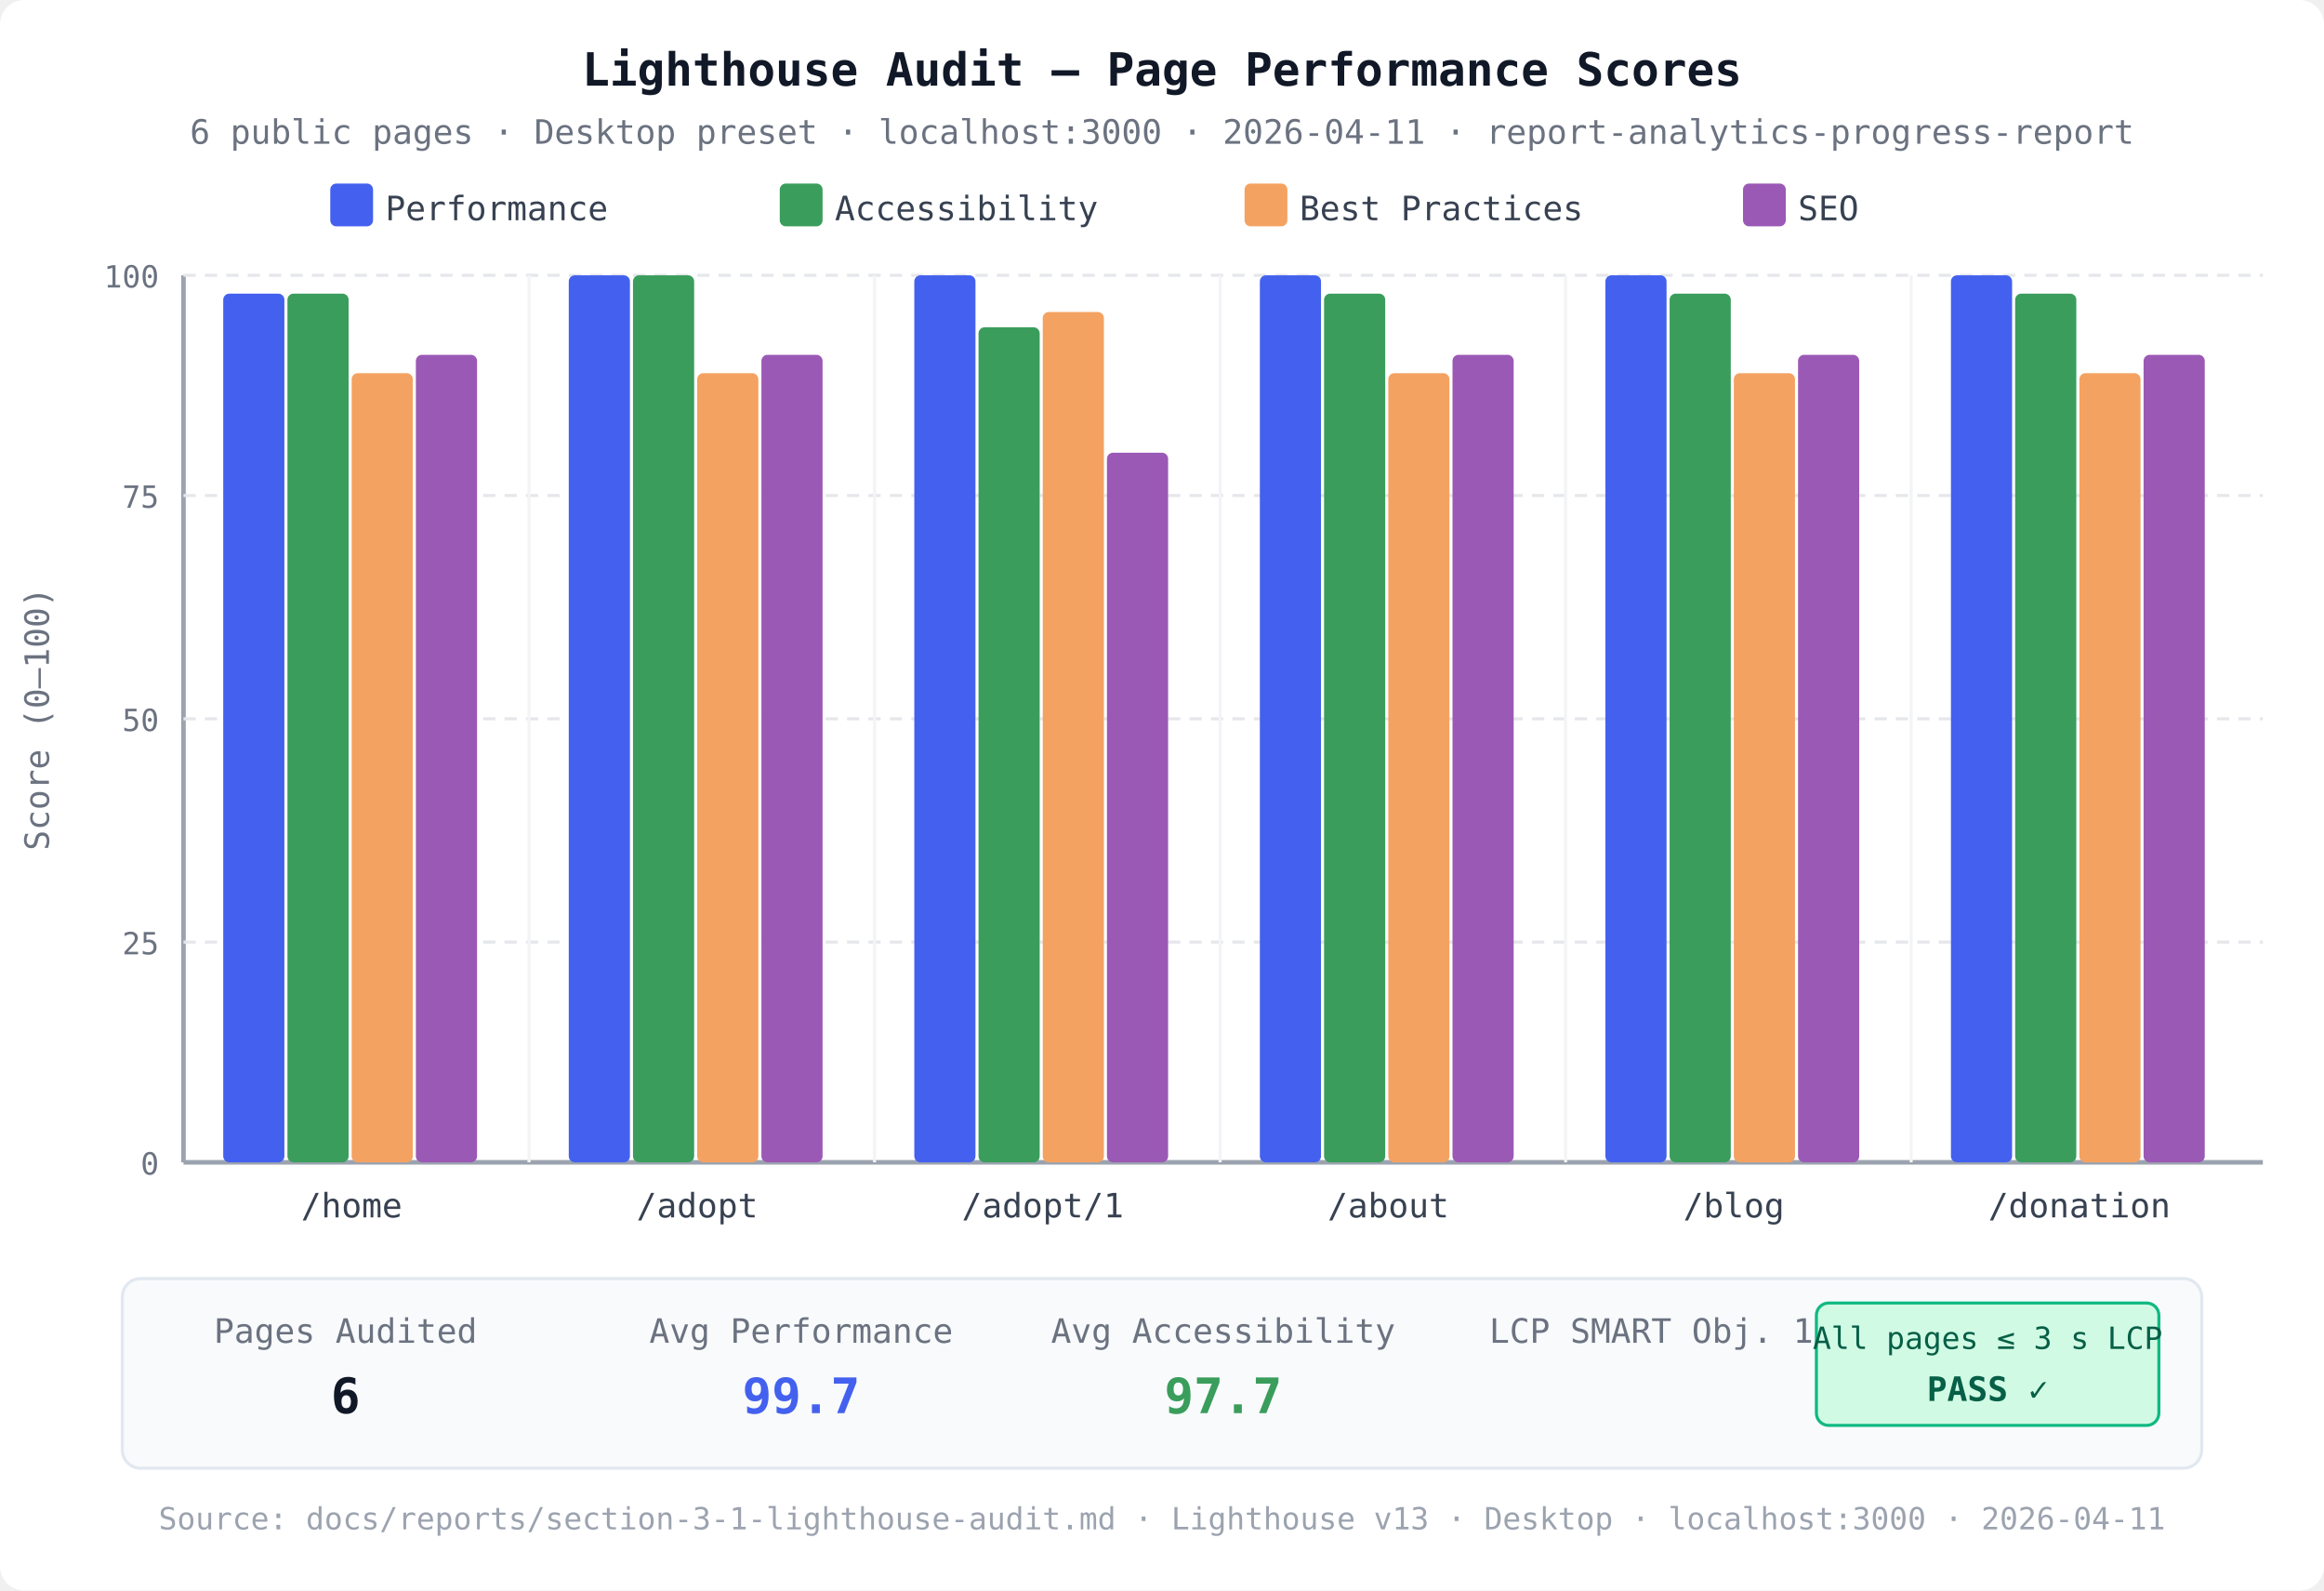
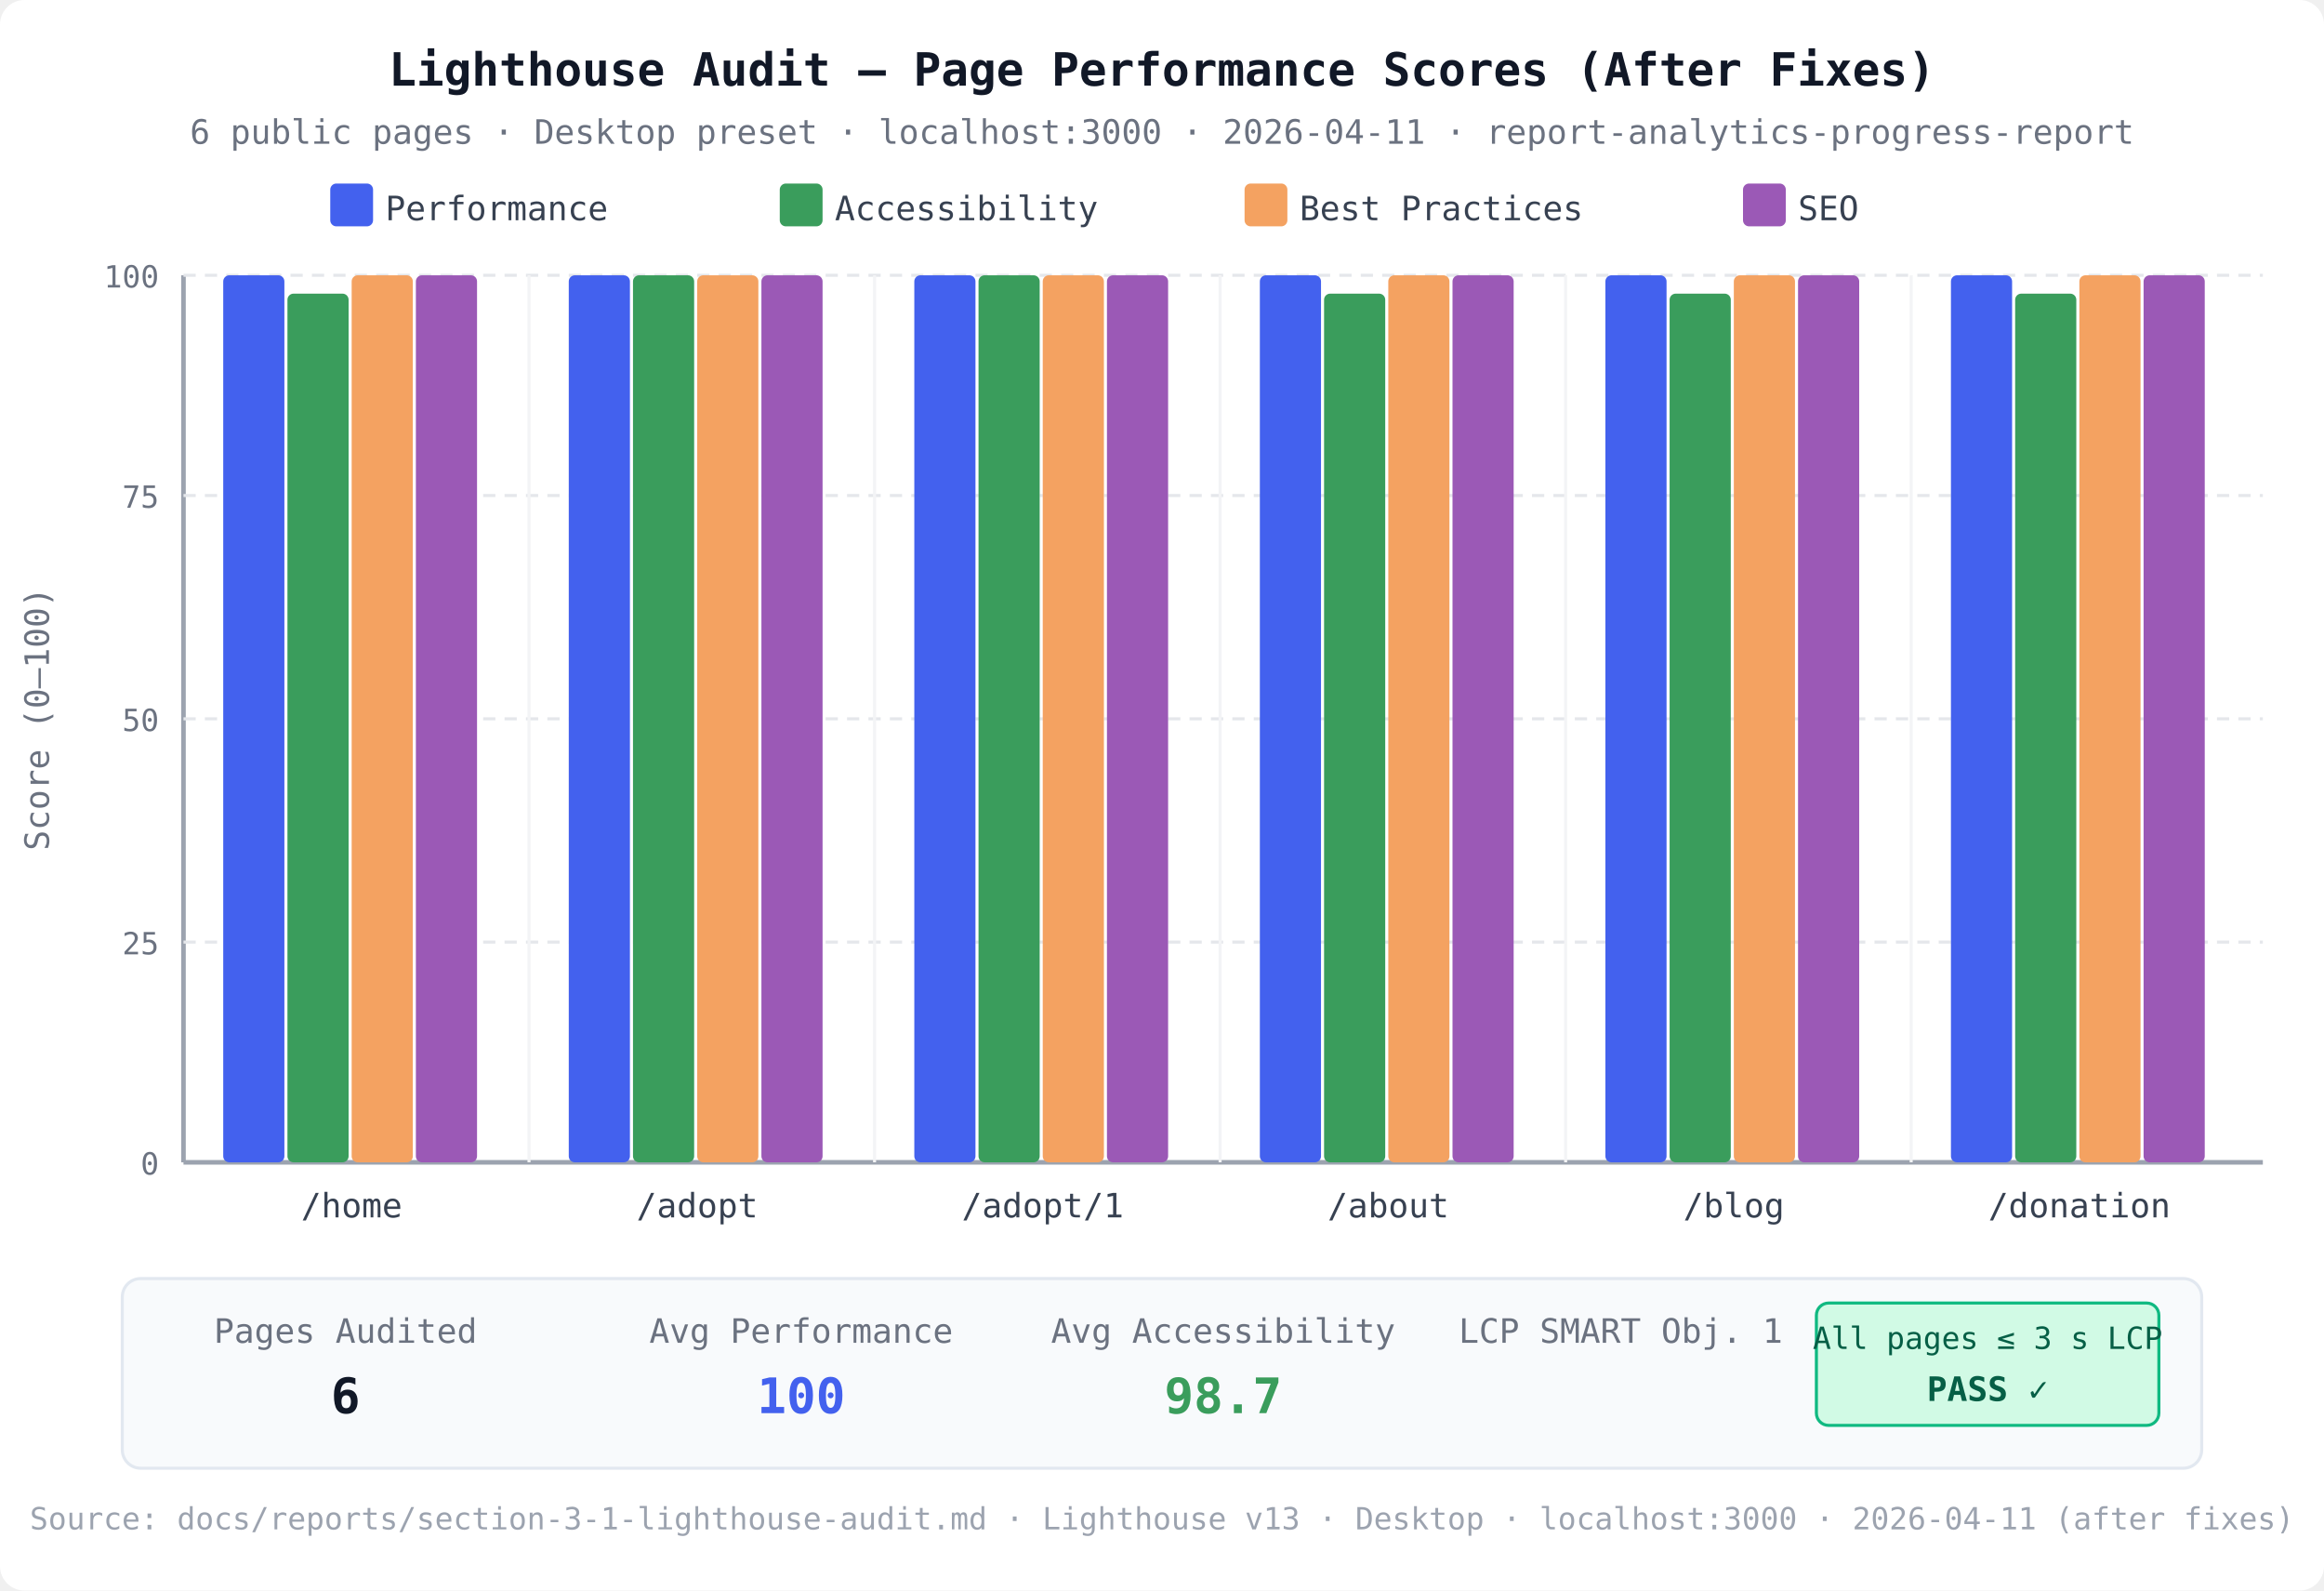
<svg xmlns="http://www.w3.org/2000/svg" width="760" height="520" viewBox="0 0 760 520" font-family="ui-monospace,SFMono-Regular,Menlo,monospace" font-size="13">
  <rect width="760" height="520" fill="#ffffff" rx="8" />
-   <text x="380" y="28" text-anchor="middle" font-size="15" font-weight="bold" fill="#111827">Lighthouse Audit — Page Performance Scores</text>
+   <text x="380" y="28" text-anchor="middle" font-size="15" font-weight="bold" fill="#111827">Lighthouse Audit — Page Performance Scores (After Fixes)</text>
  <text x="380" y="47" text-anchor="middle" font-size="11" fill="#6b7280">6 public pages · Desktop preset · localhost:3000 · 2026-04-11 · report-analytics-progress-report</text>
  <rect x="108" y="60" width="14" height="14" fill="#4361ee" rx="2" />
  <text x="126" y="72" font-size="11" fill="#374151">Performance</text>
  <rect x="255" y="60" width="14" height="14" fill="#3a9d5c" rx="2" />
  <text x="273" y="72" font-size="11" fill="#374151">Accessibility</text>
  <rect x="407" y="60" width="14" height="14" fill="#f4a261" rx="2" />
  <text x="425" y="72" font-size="11" fill="#374151">Best Practices</text>
  <rect x="570" y="60" width="14" height="14" fill="#9b59b6" rx="2" />
  <text x="588" y="72" font-size="11" fill="#374151">SEO</text>
  <line x1="60" y1="90" x2="60" y2="380" stroke="#9ca3af" stroke-width="1.5" />
  <line x1="60" y1="380" x2="740" y2="380" stroke="#9ca3af" stroke-width="1.5" />
  <text x="16" y="235" text-anchor="middle" font-size="11" fill="#6b7280" transform="rotate(-90 16 235)">Score (0–100)</text>
  <line x1="60" y1="90" x2="740" y2="90" stroke="#e5e7eb" stroke-width="1" stroke-dasharray="4,3" />
  <text x="52" y="94" text-anchor="end" font-size="10" fill="#6b7280">100</text>
  <line x1="60" y1="162" x2="740" y2="162" stroke="#e5e7eb" stroke-width="1" stroke-dasharray="4,3" />
  <text x="52" y="166" text-anchor="end" font-size="10" fill="#6b7280">75</text>
  <line x1="60" y1="235" x2="740" y2="235" stroke="#e5e7eb" stroke-width="1" stroke-dasharray="4,3" />
  <text x="52" y="239" text-anchor="end" font-size="10" fill="#6b7280">50</text>
  <line x1="60" y1="308" x2="740" y2="308" stroke="#e5e7eb" stroke-width="1" stroke-dasharray="4,3" />
  <text x="52" y="312" text-anchor="end" font-size="10" fill="#6b7280">25</text>
  <text x="52" y="384" text-anchor="end" font-size="10" fill="#6b7280">0</text>
  <line x1="173" y1="90" x2="173" y2="380" stroke="#f3f4f6" stroke-width="1" />
  <line x1="286" y1="90" x2="286" y2="380" stroke="#f3f4f6" stroke-width="1" />
  <line x1="399" y1="90" x2="399" y2="380" stroke="#f3f4f6" stroke-width="1" />
  <line x1="512" y1="90" x2="512" y2="380" stroke="#f3f4f6" stroke-width="1" />
  <line x1="625" y1="90" x2="625" y2="380" stroke="#f3f4f6" stroke-width="1" />
-   <rect x="73" y="96" width="20" height="284" fill="#4361ee" rx="2" />
+   <rect x="73" y="90" width="20" height="290" fill="#4361ee" rx="2" />
  <rect x="94" y="96" width="20" height="284" fill="#3a9d5c" rx="2" />
-   <rect x="115" y="122" width="20" height="258" fill="#f4a261" rx="2" />
-   <rect x="136" y="116" width="20" height="264" fill="#9b59b6" rx="2" />
+   <rect x="115" y="90" width="20" height="290" fill="#f4a261" rx="2" />
+   <rect x="136" y="90" width="20" height="290" fill="#9b59b6" rx="2" />
  <text x="115" y="398" text-anchor="middle" font-size="11" fill="#374151">/home</text>
  <rect x="186" y="90" width="20" height="290" fill="#4361ee" rx="2" />
  <rect x="207" y="90" width="20" height="290" fill="#3a9d5c" rx="2" />
-   <rect x="228" y="122" width="20" height="258" fill="#f4a261" rx="2" />
-   <rect x="249" y="116" width="20" height="264" fill="#9b59b6" rx="2" />
+   <rect x="228" y="90" width="20" height="290" fill="#f4a261" rx="2" />
+   <rect x="249" y="90" width="20" height="290" fill="#9b59b6" rx="2" />
  <text x="228" y="398" text-anchor="middle" font-size="11" fill="#374151">/adopt</text>
  <rect x="299" y="90" width="20" height="290" fill="#4361ee" rx="2" />
-   <rect x="320" y="107" width="20" height="273" fill="#3a9d5c" rx="2" />
-   <rect x="341" y="102" width="20" height="278" fill="#f4a261" rx="2" />
-   <rect x="362" y="148" width="20" height="232" fill="#9b59b6" rx="2" />
+   <rect x="320" y="90" width="20" height="290" fill="#3a9d5c" rx="2" />
+   <rect x="341" y="90" width="20" height="290" fill="#f4a261" rx="2" />
+   <rect x="362" y="90" width="20" height="290" fill="#9b59b6" rx="2" />
  <text x="341" y="398" text-anchor="middle" font-size="11" fill="#374151">/adopt/1</text>
  <rect x="412" y="90" width="20" height="290" fill="#4361ee" rx="2" />
  <rect x="433" y="96" width="20" height="284" fill="#3a9d5c" rx="2" />
-   <rect x="454" y="122" width="20" height="258" fill="#f4a261" rx="2" />
-   <rect x="475" y="116" width="20" height="264" fill="#9b59b6" rx="2" />
+   <rect x="454" y="90" width="20" height="290" fill="#f4a261" rx="2" />
+   <rect x="475" y="90" width="20" height="290" fill="#9b59b6" rx="2" />
  <text x="454" y="398" text-anchor="middle" font-size="11" fill="#374151">/about</text>
  <rect x="525" y="90" width="20" height="290" fill="#4361ee" rx="2" />
  <rect x="546" y="96" width="20" height="284" fill="#3a9d5c" rx="2" />
-   <rect x="567" y="122" width="20" height="258" fill="#f4a261" rx="2" />
-   <rect x="588" y="116" width="20" height="264" fill="#9b59b6" rx="2" />
+   <rect x="567" y="90" width="20" height="290" fill="#f4a261" rx="2" />
+   <rect x="588" y="90" width="20" height="290" fill="#9b59b6" rx="2" />
  <text x="567" y="398" text-anchor="middle" font-size="11" fill="#374151">/blog</text>
  <rect x="638" y="90" width="20" height="290" fill="#4361ee" rx="2" />
  <rect x="659" y="96" width="20" height="284" fill="#3a9d5c" rx="2" />
-   <rect x="680" y="122" width="20" height="258" fill="#f4a261" rx="2" />
-   <rect x="701" y="116" width="20" height="264" fill="#9b59b6" rx="2" />
+   <rect x="680" y="90" width="20" height="290" fill="#f4a261" rx="2" />
+   <rect x="701" y="90" width="20" height="290" fill="#9b59b6" rx="2" />
  <text x="680" y="398" text-anchor="middle" font-size="11" fill="#374151">/donation</text>
  <rect x="40" y="418" width="680" height="62" fill="#f8fafc" rx="6" stroke="#e2e8f0" stroke-width="1" />
  <text x="113" y="439" text-anchor="middle" font-size="11" fill="#6b7280">Pages Audited</text>
  <text x="113" y="462" text-anchor="middle" font-size="16" font-weight="bold" fill="#111827">6</text>
  <text x="262" y="439" text-anchor="middle" font-size="11" fill="#6b7280">Avg Performance</text>
-   <text x="262" y="462" text-anchor="middle" font-size="16" font-weight="bold" fill="#4361ee">99.7</text>
+   <text x="262" y="462" text-anchor="middle" font-size="16" font-weight="bold" fill="#4361ee">100</text>
  <text x="400" y="439" text-anchor="middle" font-size="11" fill="#6b7280">Avg Accessibility</text>
-   <text x="400" y="462" text-anchor="middle" font-size="16" font-weight="bold" fill="#3a9d5c">97.7</text>
-   <text x="540" y="439" text-anchor="middle" font-size="11" fill="#6b7280">LCP SMART Obj. 1</text>
+   <text x="400" y="462" text-anchor="middle" font-size="16" font-weight="bold" fill="#3a9d5c">98.7</text>
+   <text x="530" y="439" text-anchor="middle" font-size="11" fill="#6b7280">LCP SMART Obj. 1</text>
  <rect x="594" y="426" width="112" height="40" fill="#d1fae5" rx="4" stroke="#10b981" stroke-width="1" />
  <text x="650" y="441" text-anchor="middle" font-size="10" fill="#065f46">All pages ≤ 3 s LCP</text>
  <text x="650" y="458" text-anchor="middle" font-size="11" font-weight="bold" fill="#065f46">PASS ✓</text>
-   <text x="380" y="500" text-anchor="middle" font-size="10" fill="#9ca3af">Source: docs/reports/section-3-1-lighthouse-audit.md · Lighthouse v13 · Desktop · localhost:3000 · 2026-04-11</text>
+   <text x="380" y="500" text-anchor="middle" font-size="10" fill="#9ca3af">Source: docs/reports/section-3-1-lighthouse-audit.md · Lighthouse v13 · Desktop · localhost:3000 · 2026-04-11 (after fixes)</text>
</svg>
